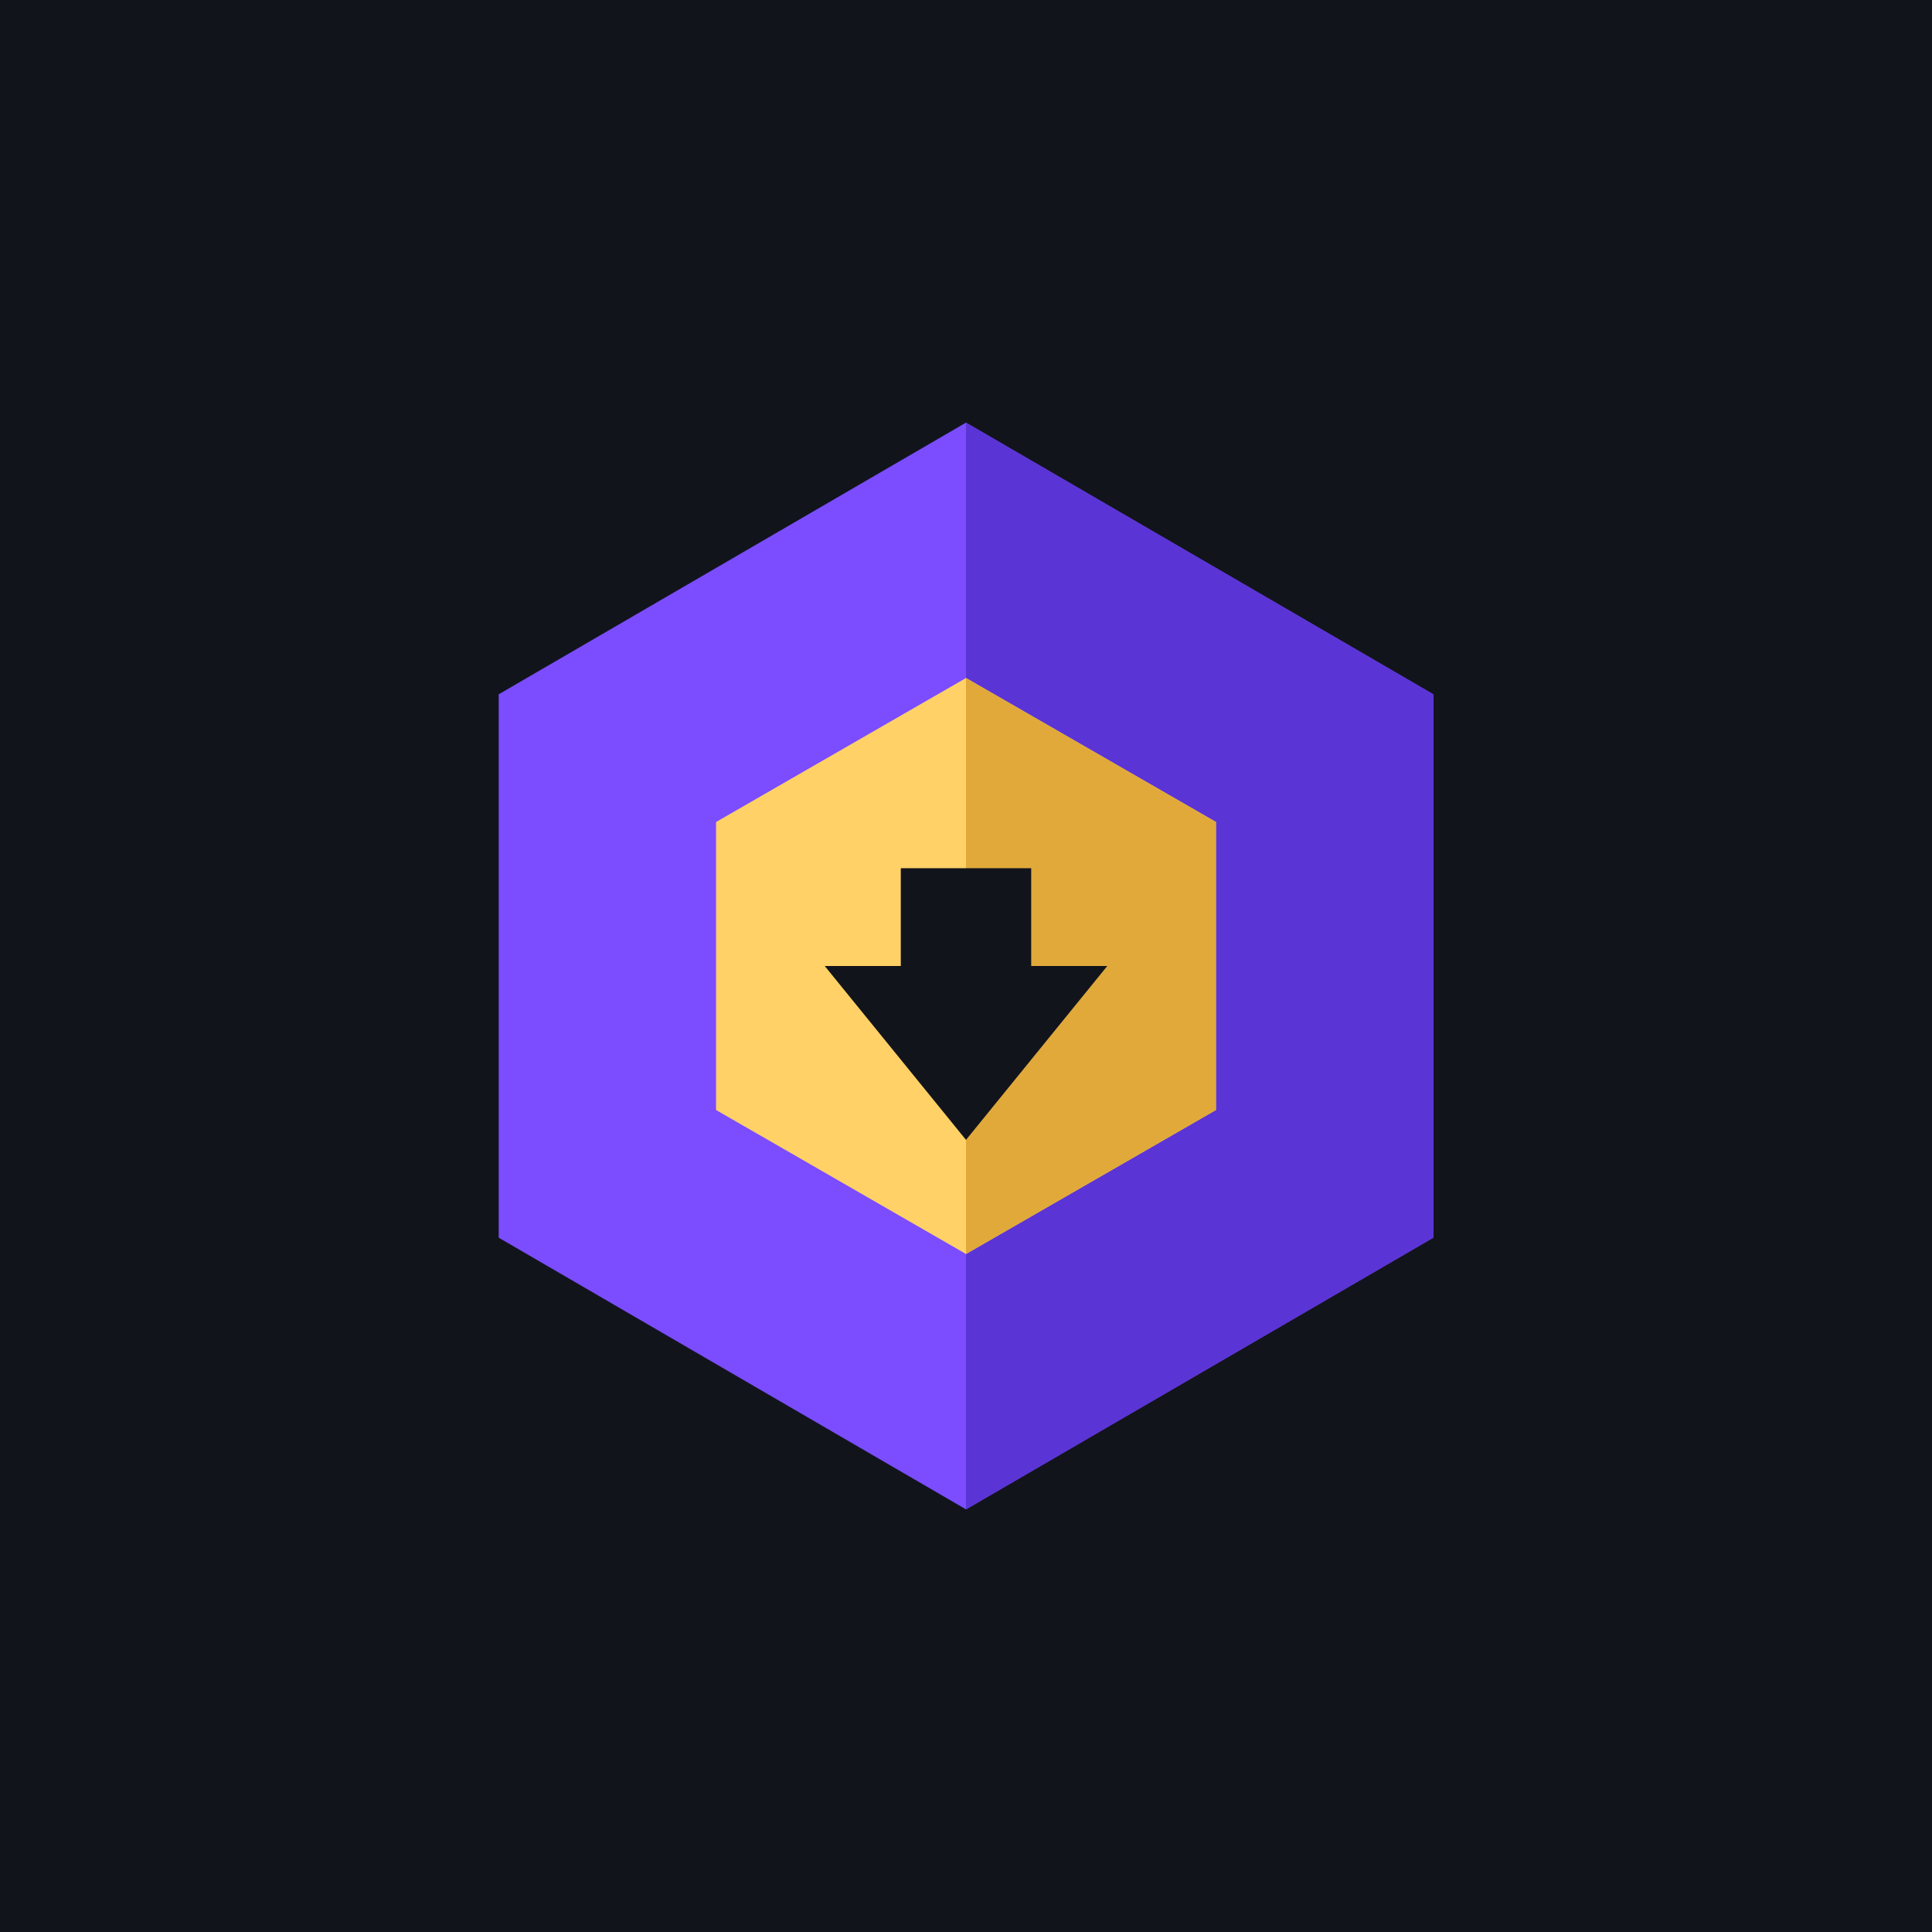
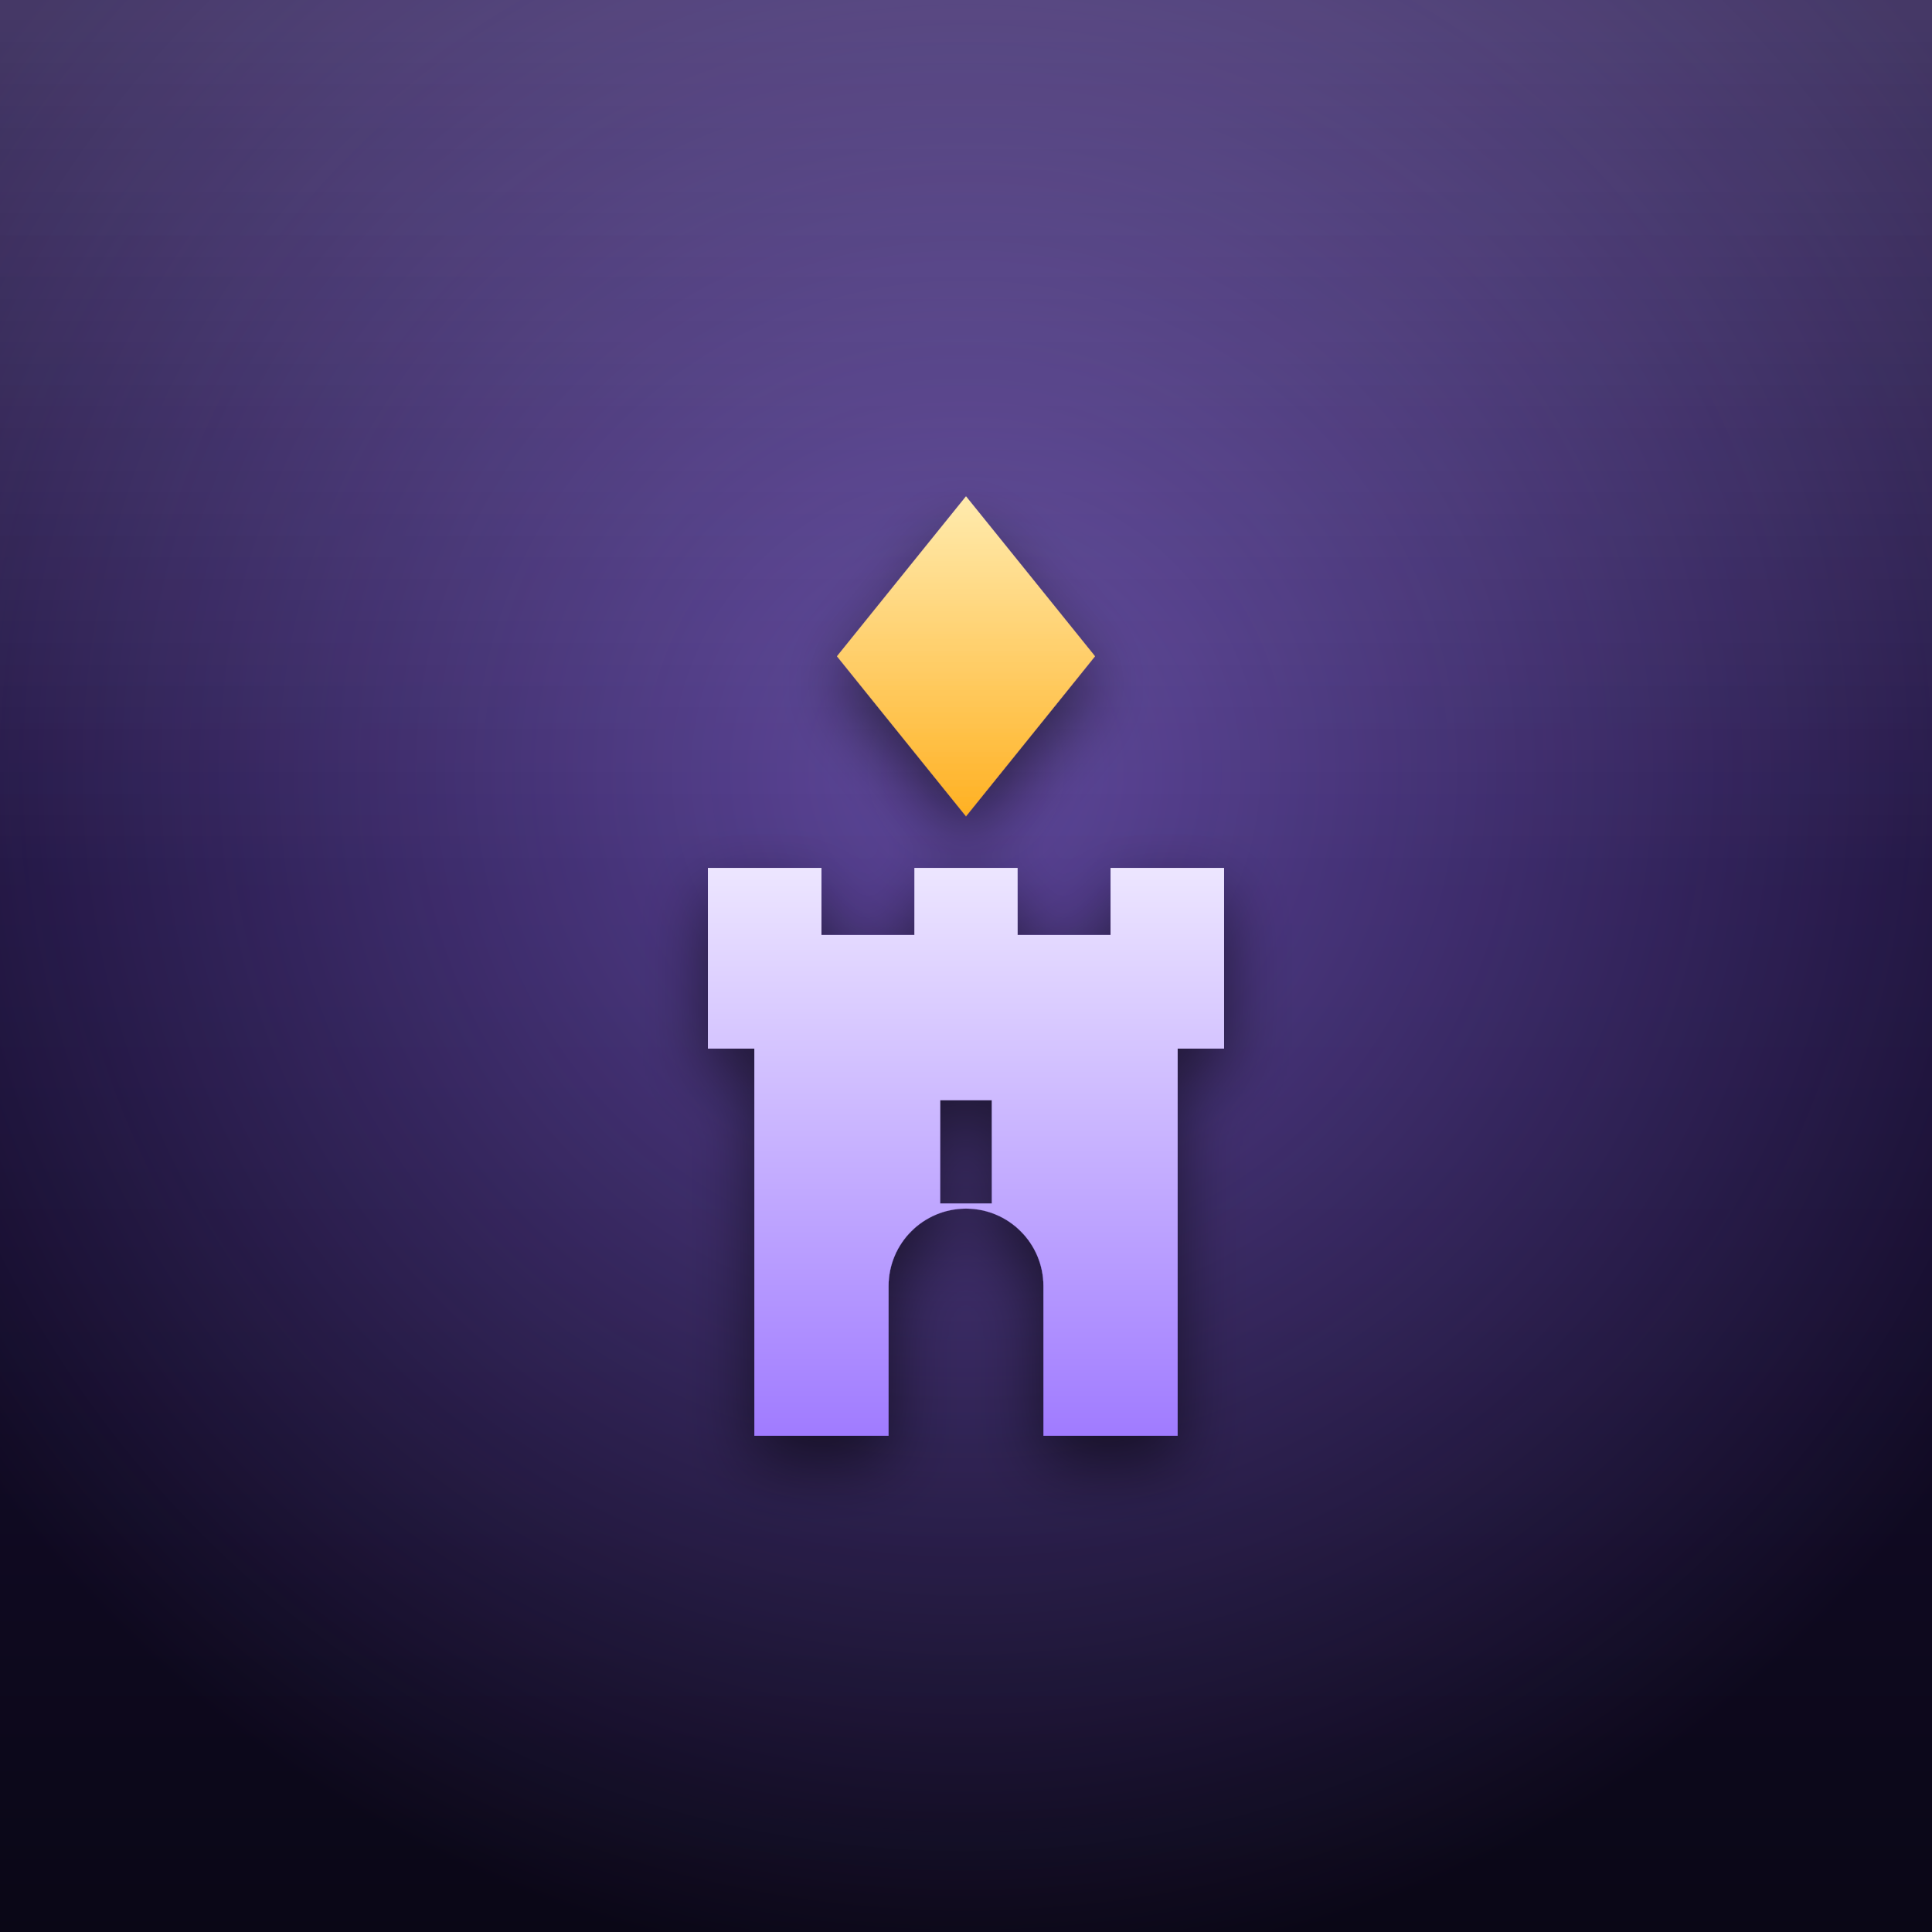
- <svg xmlns="http://www.w3.org/2000/svg" viewBox="0 0 512 512">
-   <rect width="512" height="512" fill="#12141C" />
-   <g transform="translate(256 256) scale(0.72) translate(-256 -256)">
-     <path d="M256 56l172 100v200L256 456 84 356V156z" fill="#7B4DFF" />
-     <path d="M256 56l172 100v200L256 456z" fill="#5B34D6" />
-     <path d="M256 150l92 53v106l-92 53-92-53V203z" fill="#FFD166" />
-     <path d="M256 150l92 53v106l-92 53z" fill="#E0A93A" />
-     <path d="M232 220h48v36h28l-52 64-52-64h28z" fill="#12141C" />
+ <svg xmlns="http://www.w3.org/2000/svg" viewBox="0 0 512 512" width="512" height="512">
+   <defs>
+     <linearGradient id="bg" x1="0" y1="0" x2="0" y2="1">
+       <stop offset="0" stop-color="#22134A" />
+       <stop offset="1" stop-color="#0A0716" />
+     </linearGradient>
+     <radialGradient id="glow" cx="0.5" cy="0.4" r="0.62">
+       <stop offset="0" stop-color="#A07BFF" stop-opacity="0.5" />
+       <stop offset="1" stop-color="#A07BFF" stop-opacity="0" />
+     </radialGradient>
+     <linearGradient id="em" x1="0" y1="0" x2="0" y2="1">
+       <stop offset="0" stop-color="#EDE6FF" />
+       <stop offset="1" stop-color="#A07BFF" />
+     </linearGradient>
+     <linearGradient id="ac" x1="0" y1="0" x2="0" y2="1">
+       <stop offset="0" stop-color="#FFE9A8" />
+       <stop offset="1" stop-color="#FFB020" />
+     </linearGradient>
+     <linearGradient id="ink" x1="0" y1="0" x2="0" y2="1">
+       <stop offset="0" stop-color="#22134A" />
+       <stop offset="1" stop-color="#0A0716" />
+     </linearGradient>
+     <linearGradient id="sheen" x1="0" y1="0" x2="0" y2="1">
+       <stop offset="0" stop-color="#FFFFFF" stop-opacity="0.16" />
+       <stop offset="0.45" stop-color="#FFFFFF" stop-opacity="0" />
+     </linearGradient>
+     <filter id="shadow" x="-25%" y="-25%" width="150%" height="150%">
+       <feDropShadow dx="0" dy="10" stdDeviation="12" flood-color="#000000" flood-opacity="0.55" />
+     </filter>
+   </defs>
+   <rect x="0" y="0" width="512" height="512" rx="0" fill="url(#bg)" />
+   <rect x="0" y="0" width="512" height="512" rx="0" fill="url(#glow)" />
+   <g filter="url(#shadow)" transform="translate(71.68 71.68) scale(0.72)">
+     <g transform="translate(256 256) scale(0.95) translate(-256 -244)">
+       <path fill="url(#ac)" d="M256 62l50 62-50 62-50-62z" />
+       <path fill="url(#em)" fill-rule="evenodd" d="M156 206h44v26h36v-26h40v26h36v-26h44v70h-18v150H174V276h-18z M226 426v-58a30 30 0 0 1 60 0v58z M246 296h20v40h-20z" />
+     </g>
  </g>
+   <rect x="0" y="0" width="512" height="512" rx="0" fill="url(#sheen)" />
</svg>
